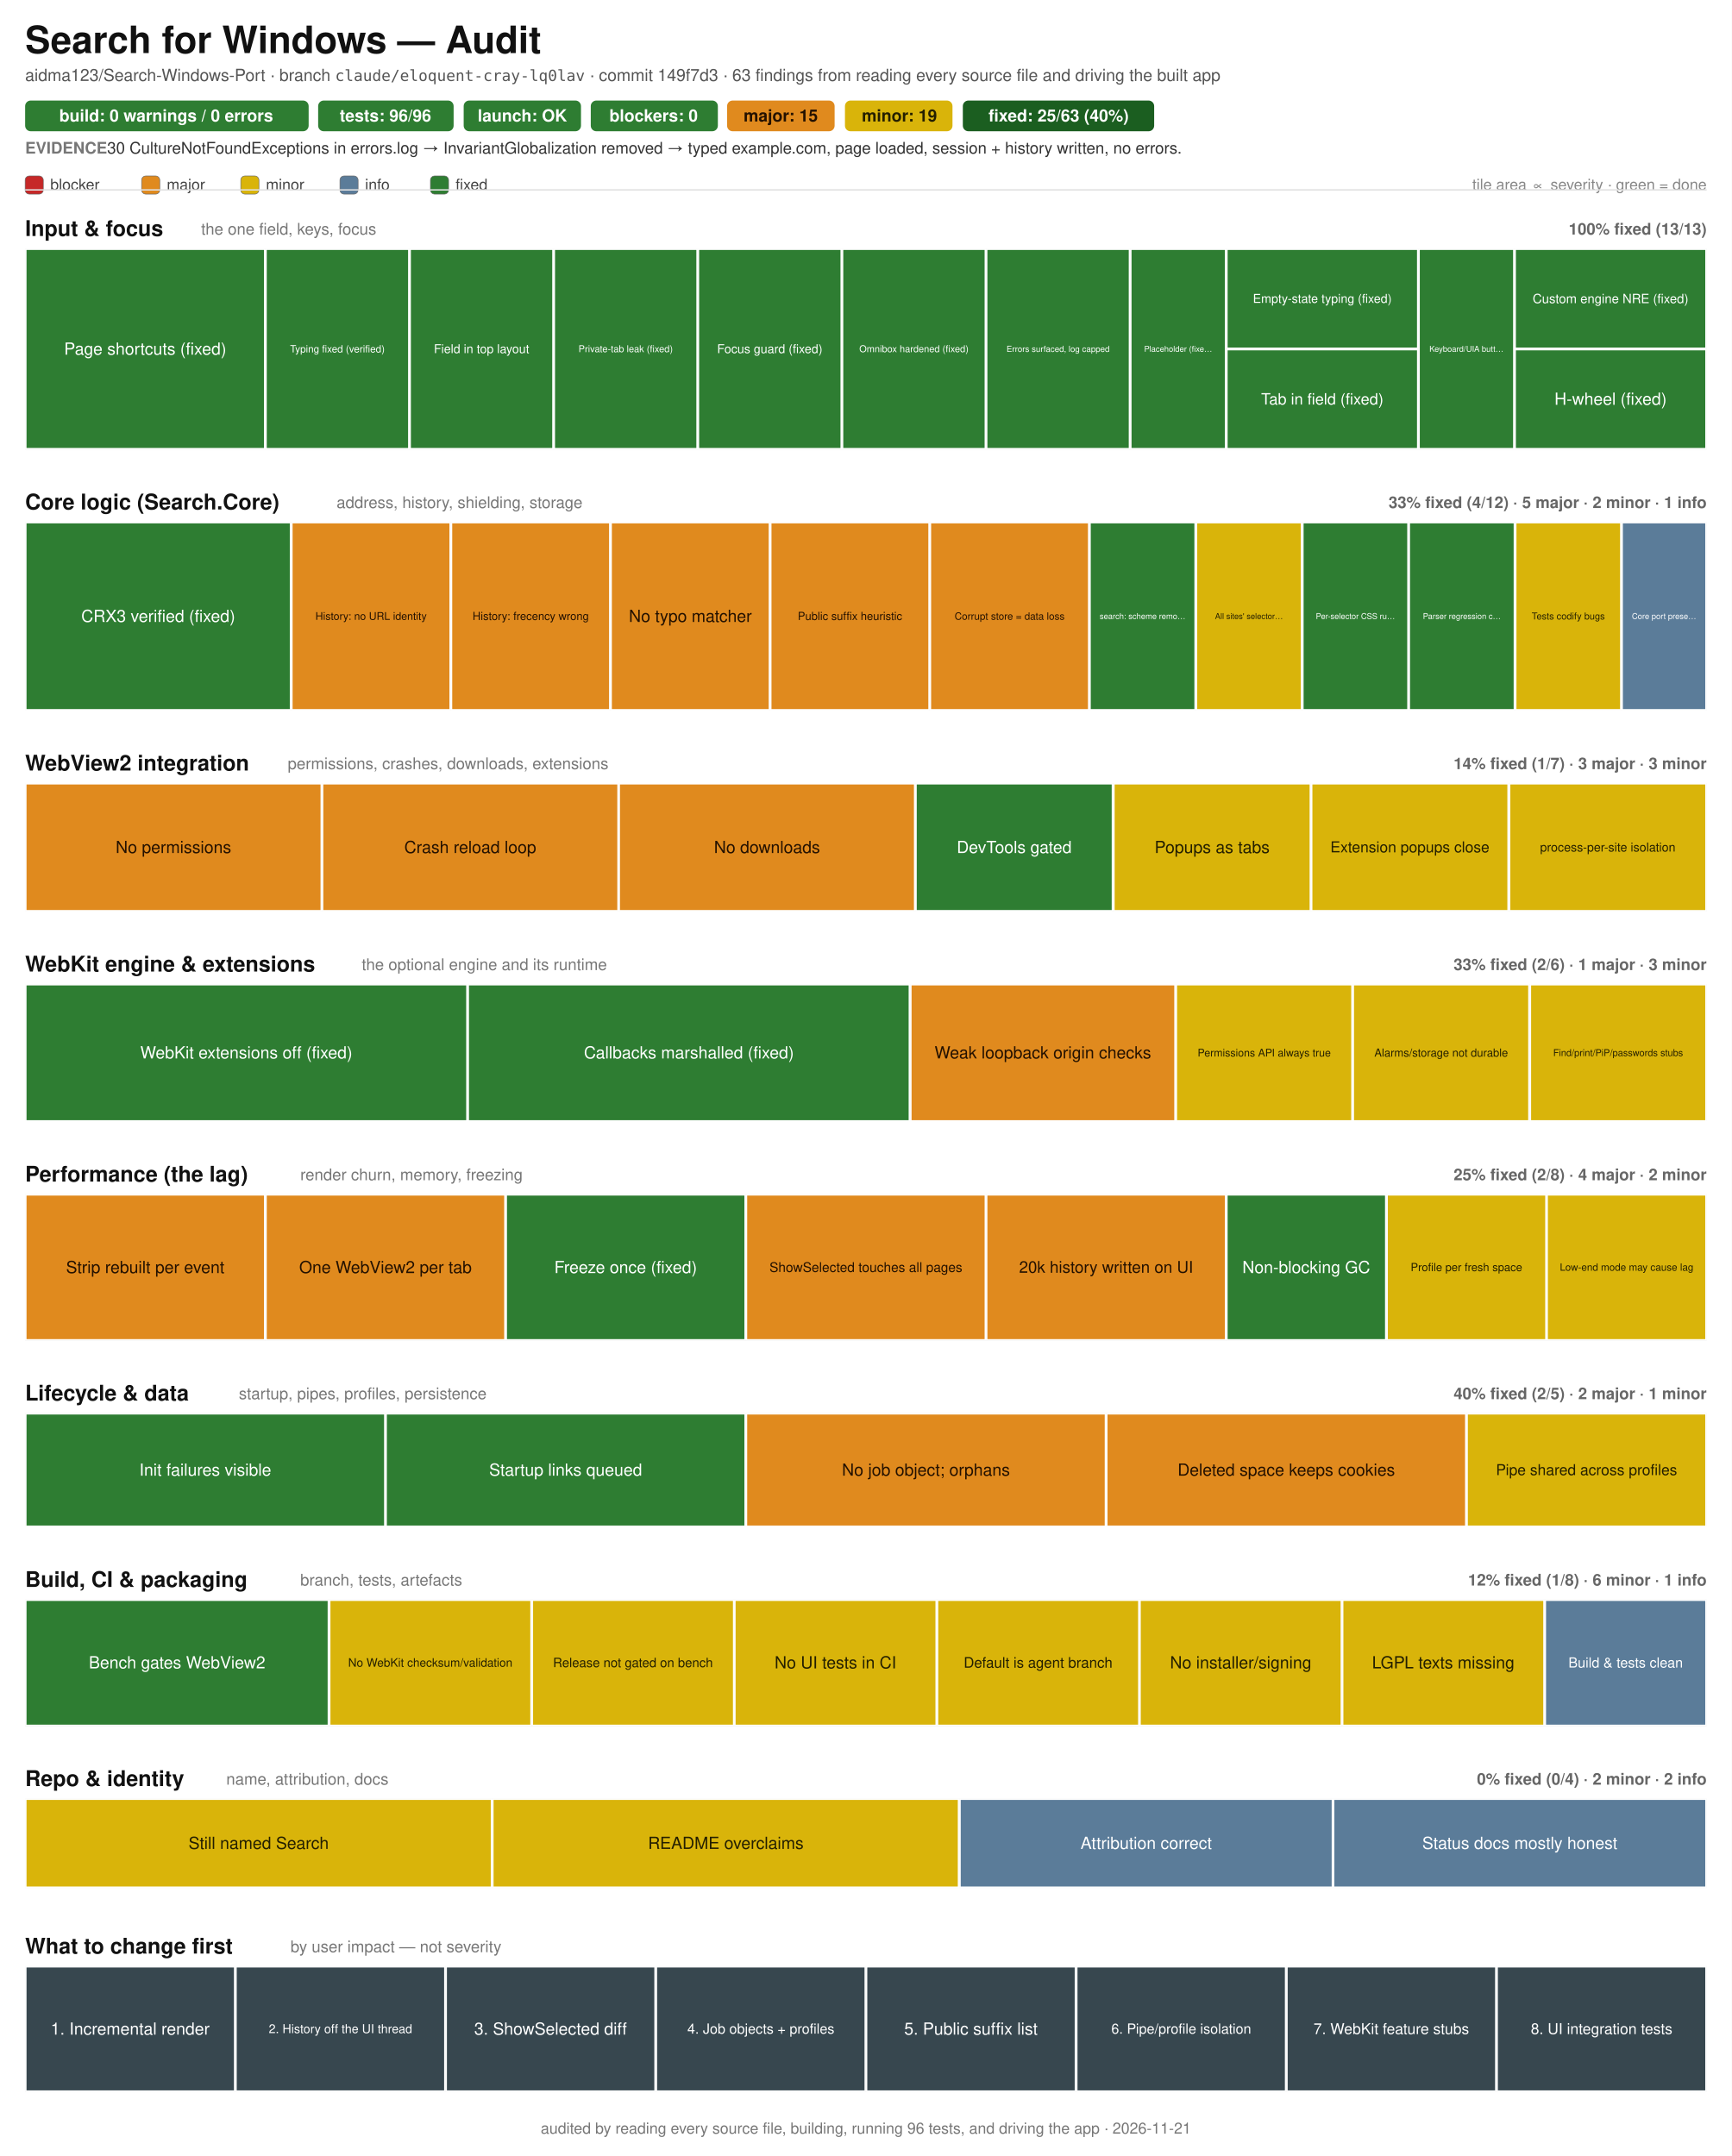
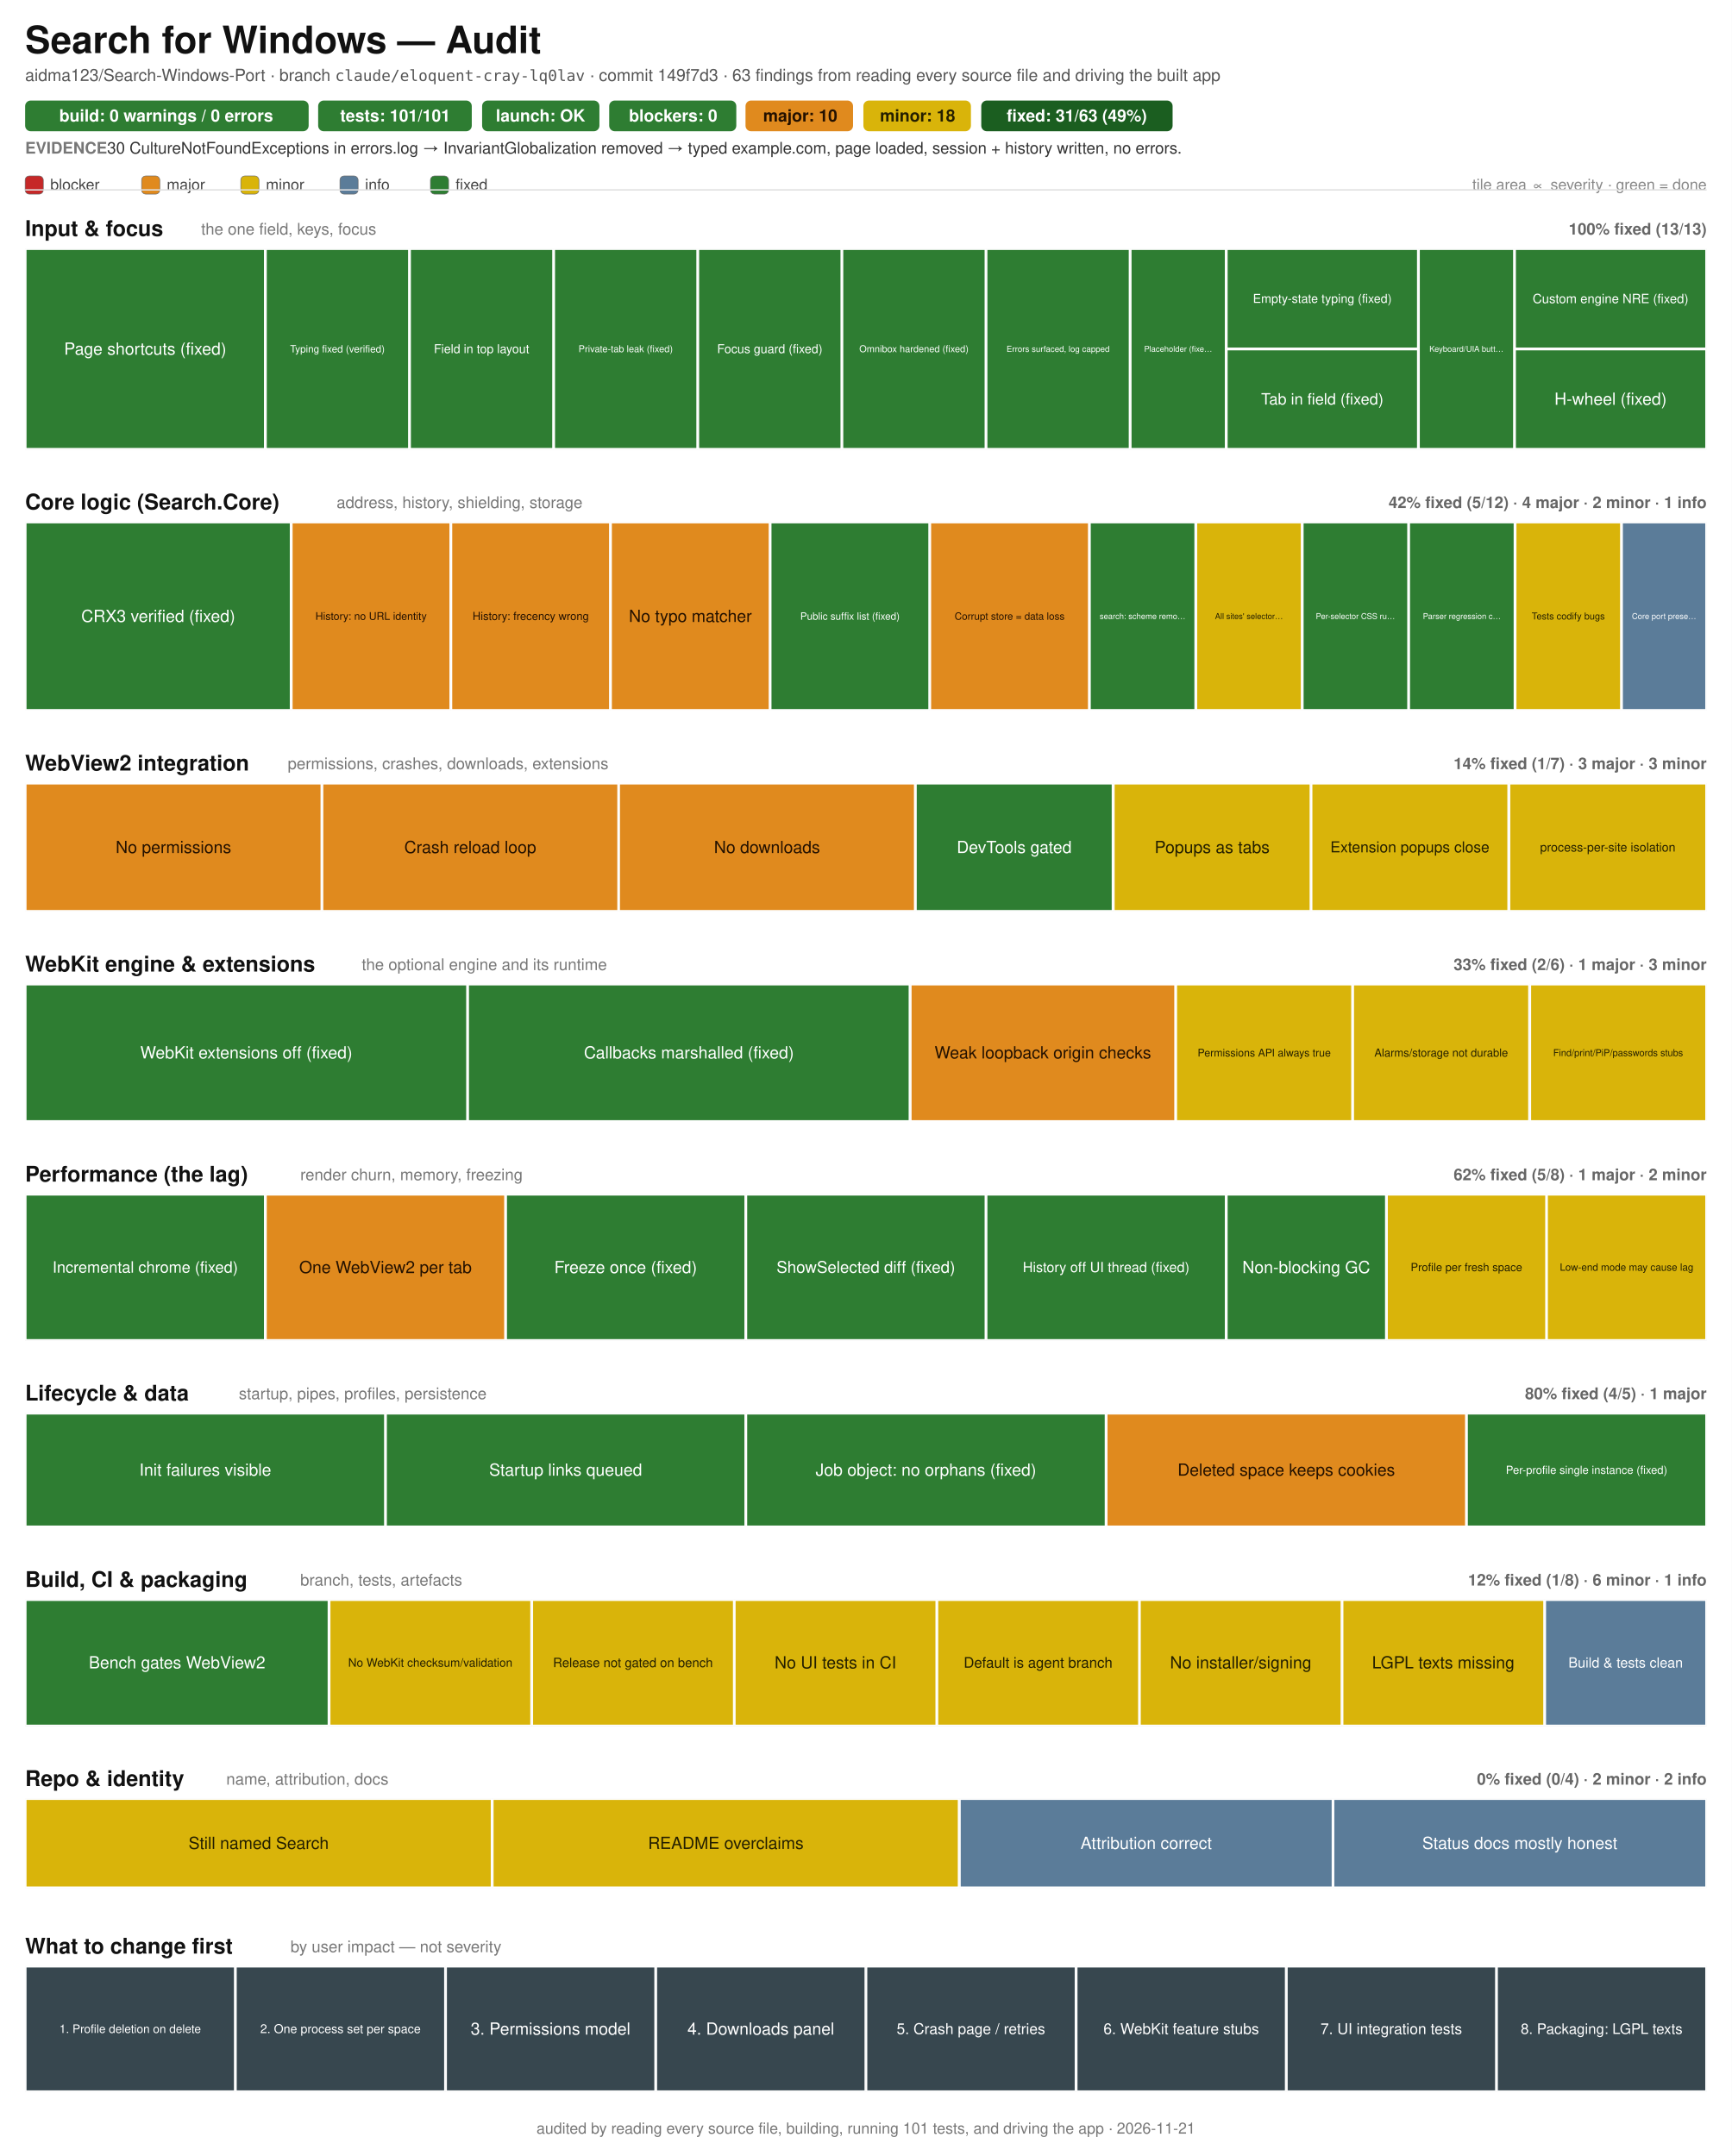
<svg xmlns="http://www.w3.org/2000/svg" width="1240" height="1544" viewBox="0 0 1240 1544" font-family="Segoe UI, Helvetica, Arial, sans-serif">
  <rect width="1240" height="1544" fill="#ffffff" />
  <text x="18" y="38" font-size="27" font-weight="bold" fill="#111">Search for Windows — Audit</text>
  <text x="18" y="58" font-size="12" fill="#555">aidma123/Search-Windows-Port · branch <tspan font-family="Consolas, 'Cascadia Mono', monospace" font-size="11">claude/eloquent-cray-lq0lav</tspan> · commit 149f7d3 · 63 findings from reading every source file and driving the built app</text>
  <rect x="18" y="72" width="203" height="22" rx="4" fill="#2e7d32" />
  <text x="119" y="87" font-size="12" font-weight="bold" fill="#fff" text-anchor="middle">build: 0 warnings / 0 errors</text>
-   <rect x="227.8" y="72" width="97" height="22" rx="4" fill="#2e7d32" />
-   <text x="276" y="87" font-size="12" font-weight="bold" fill="#fff" text-anchor="middle">tests: 96/96</text>
-   <rect x="332.0" y="72" width="84" height="22" rx="4" fill="#2e7d32" />
-   <text x="374" y="87" font-size="12" font-weight="bold" fill="#fff" text-anchor="middle">launch: OK</text>
-   <rect x="423.0" y="72" width="91" height="22" rx="4" fill="#2e7d32" />
-   <text x="468" y="87" font-size="12" font-weight="bold" fill="#fff" text-anchor="middle">blockers: 0</text>
-   <rect x="520.6" y="72" width="77" height="22" rx="4" fill="#e08a1e" />
-   <text x="559" y="87" font-size="12" font-weight="bold" fill="#241100" text-anchor="middle">major: 15</text>
-   <rect x="605.0" y="72" width="77" height="22" rx="4" fill="#d9b40a" />
-   <text x="644" y="87" font-size="12" font-weight="bold" fill="#241f00" text-anchor="middle">minor: 19</text>
-   <rect x="689.4" y="72" width="137" height="22" rx="4" fill="#1b5e20" />
-   <text x="758" y="87" font-size="12" font-weight="bold" fill="#fff" text-anchor="middle">fixed: 25/63 (40%)</text>
+   <rect x="227.8" y="72" width="110" height="22" rx="4" fill="#2e7d32" />
+   <text x="283" y="87" font-size="12" font-weight="bold" fill="#fff" text-anchor="middle">tests: 101/101</text>
+   <rect x="345.2" y="72" width="84" height="22" rx="4" fill="#2e7d32" />
+   <text x="387" y="87" font-size="12" font-weight="bold" fill="#fff" text-anchor="middle">launch: OK</text>
+   <rect x="436.2" y="72" width="91" height="22" rx="4" fill="#2e7d32" />
+   <text x="482" y="87" font-size="12" font-weight="bold" fill="#fff" text-anchor="middle">blockers: 0</text>
+   <rect x="533.8" y="72" width="77" height="22" rx="4" fill="#e08a1e" />
+   <text x="573" y="87" font-size="12" font-weight="bold" fill="#241100" text-anchor="middle">major: 10</text>
+   <rect x="618.2" y="72" width="77" height="22" rx="4" fill="#d9b40a" />
+   <text x="657" y="87" font-size="12" font-weight="bold" fill="#241f00" text-anchor="middle">minor: 18</text>
+   <rect x="702.6" y="72" width="137" height="22" rx="4" fill="#1b5e20" />
+   <text x="771" y="87" font-size="12" font-weight="bold" fill="#fff" text-anchor="middle">fixed: 31/63 (49%)</text>
  <text x="18" y="110" font-size="11.5" fill="#333">
    <tspan font-weight="bold" fill="#777">EVIDENCE  </tspan>30 CultureNotFoundExceptions in errors.log → InvariantGlobalization removed → typed example.com, page loaded, session + history written, no errors.</text>
  <rect x="18" y="126" width="13" height="13" rx="3" fill="#c62828" stroke="#666" stroke-width="0.4" />
  <text x="36" y="136" font-size="11" fill="#444">blocker</text>
  <rect x="101.4" y="126" width="13" height="13" rx="3" fill="#e08a1e" stroke="#666" stroke-width="0.4" />
  <text x="119.4" y="136" font-size="11" fill="#444">major</text>
  <rect x="172.4" y="126" width="13" height="13" rx="3" fill="#d9b40a" stroke="#666" stroke-width="0.4" />
  <text x="190.4" y="136" font-size="11" fill="#444">minor</text>
  <rect x="243.4" y="126" width="13" height="13" rx="3" fill="#5b7c99" stroke="#666" stroke-width="0.4" />
  <text x="261.4" y="136" font-size="11" fill="#444">info</text>
  <rect x="308.2" y="126" width="13" height="13" rx="3" fill="#2e7d32" stroke="#666" stroke-width="0.4" />
  <text x="326.2" y="136" font-size="11" fill="#444">fixed</text>
  <text x="1222" y="136" font-size="11" fill="#888" text-anchor="end">tile area ∝ severity · green = done</text>
  <line x1="18" y1="136" x2="1222" y2="136" stroke="#e0e0e0" />
  <text x="18" y="169" font-size="15.5" font-weight="bold" fill="#111">Input &amp; focus</text>
  <text x="144" y="168" font-size="11.5" fill="#777">the one field, keys, focus</text>
  <text x="1222" y="168" font-size="11.5" font-weight="bold" fill="#666" text-anchor="end">100% fixed (13/13)</text>
  <rect x="18" y="178" width="1204" height="144" fill="#efefef" />
  <rect x="18.5" y="178.5" width="171.0" height="142.8" fill="#2e7d32" stroke="#ffffff" stroke-width="1" />
  <text x="104.0" y="254.0" font-size="12.0" fill="#ffffff" text-anchor="middle">Page shortcuts (fixed)</text>
  <rect x="190.5" y="178.5" width="102.2" height="142.8" fill="#2e7d32" stroke="#ffffff" stroke-width="1" />
  <text x="241.6" y="252.4" font-size="7.2" fill="#ffffff" text-anchor="middle">Typing fixed (verified)</text>
  <rect x="293.7" y="178.5" width="102.2" height="142.8" fill="#2e7d32" stroke="#ffffff" stroke-width="1" />
  <text x="344.8" y="252.9" font-size="8.8" fill="#ffffff" text-anchor="middle">Field in top layout</text>
  <rect x="396.9" y="178.5" width="102.2" height="142.8" fill="#2e7d32" stroke="#ffffff" stroke-width="1" />
  <text x="448.0" y="252.2" font-size="6.8" fill="#ffffff" text-anchor="middle">Private-tab leak (fixed)</text>
  <rect x="500.1" y="178.5" width="102.2" height="142.8" fill="#2e7d32" stroke="#ffffff" stroke-width="1" />
  <text x="551.2" y="252.9" font-size="8.8" fill="#ffffff" text-anchor="middle">Focus guard (fixed)</text>
  <rect x="603.3" y="178.5" width="102.2" height="142.8" fill="#2e7d32" stroke="#ffffff" stroke-width="1" />
  <text x="654.4" y="252.2" font-size="6.8" fill="#ffffff" text-anchor="middle">Omnibox hardened (fixed)</text>
  <rect x="706.5" y="178.5" width="102.2" height="142.8" fill="#2e7d32" stroke="#ffffff" stroke-width="1" />
  <text x="757.6" y="252.0" font-size="6.0" fill="#ffffff" text-anchor="middle">Errors surfaced, log capped</text>
  <rect x="809.7" y="178.5" width="67.8" height="142.8" fill="#2e7d32" stroke="#ffffff" stroke-width="1" />
  <text x="843.6" y="251.9" font-size="5.8" fill="#ffffff" text-anchor="middle">Placeholder (fixe…</text>
  <rect x="878.5" y="178.5" width="136.6" height="70.9" fill="#2e7d32" stroke="#ffffff" stroke-width="1" />
  <text x="946.8" y="216.9" font-size="8.8" fill="#ffffff" text-anchor="middle">Empty-state typing (fixed)</text>
  <rect x="878.5" y="250.4" width="136.6" height="70.9" fill="#2e7d32" stroke="#ffffff" stroke-width="1" />
  <text x="946.8" y="289.7" font-size="11.2" fill="#ffffff" text-anchor="middle">Tab in field (fixed)</text>
  <rect x="1016.1" y="178.5" width="67.8" height="142.8" fill="#2e7d32" stroke="#ffffff" stroke-width="1" />
  <text x="1050.0" y="251.9" font-size="5.8" fill="#ffffff" text-anchor="middle">Keyboard/UIA butt…</text>
  <rect x="1084.9" y="178.5" width="136.6" height="70.9" fill="#2e7d32" stroke="#ffffff" stroke-width="1" />
  <text x="1153.2" y="217.1" font-size="9.2" fill="#ffffff" text-anchor="middle">Custom engine NRE (fixed)</text>
  <rect x="1084.9" y="250.4" width="136.6" height="70.9" fill="#2e7d32" stroke="#ffffff" stroke-width="1" />
  <text x="1153.2" y="289.9" font-size="12.0" fill="#ffffff" text-anchor="middle">H-wheel (fixed)</text>
  <text x="18" y="364.822" font-size="15.5" font-weight="bold" fill="#111">Core logic (Search.Core)</text>
  <text x="241" y="363.822" font-size="11.5" fill="#777">address, history, shielding, storage</text>
-   <text x="1222" y="363.822" font-size="11.5" font-weight="bold" fill="#666" text-anchor="end">33% fixed (4/12) · 5 major · 2 minor · 1 info</text>
+   <text x="1222" y="363.822" font-size="11.5" font-weight="bold" fill="#666" text-anchor="end">42% fixed (5/12) · 4 major · 2 minor · 1 info</text>
  <rect x="18" y="373.822" width="1204" height="135" fill="#efefef" />
  <rect x="18.5" y="374.3" width="189.5" height="134.0" fill="#2e7d32" stroke="#ffffff" stroke-width="1" />
  <text x="113.3" y="445.4" font-size="12.0" fill="#ffffff" text-anchor="middle">CRX3 verified (fixed)</text>
  <rect x="209.0" y="374.3" width="113.3" height="134.0" fill="#e08a1e" stroke="#ffffff" stroke-width="1" />
  <text x="265.7" y="443.9" font-size="7.6" fill="#241100" text-anchor="middle">History: no URL identity</text>
  <rect x="323.3" y="374.3" width="113.3" height="134.0" fill="#e08a1e" stroke="#ffffff" stroke-width="1" />
  <text x="380.0" y="444.0" font-size="8.0" fill="#241100" text-anchor="middle">History: frecency wrong</text>
  <rect x="437.6" y="374.3" width="113.3" height="134.0" fill="#e08a1e" stroke="#ffffff" stroke-width="1" />
  <text x="494.3" y="445.4" font-size="12.0" fill="#241100" text-anchor="middle">No typo matcher</text>
-   <rect x="551.9" y="374.3" width="113.3" height="134.0" fill="#e08a1e" stroke="#ffffff" stroke-width="1" />
-   <text x="608.6" y="444.0" font-size="8.0" fill="#241100" text-anchor="middle">Public suffix heuristic</text>
+   <rect x="551.9" y="374.3" width="113.3" height="134.0" fill="#2e7d32" stroke="#ffffff" stroke-width="1" />
+   <text x="608.6" y="443.8" font-size="7.2" fill="#ffffff" text-anchor="middle">Public suffix list (fixed)</text>
  <rect x="666.2" y="374.3" width="113.3" height="134.0" fill="#e08a1e" stroke="#ffffff" stroke-width="1" />
  <text x="722.9" y="443.8" font-size="7.2" fill="#241100" text-anchor="middle">Corrupt store = data loss</text>
  <rect x="780.5" y="374.3" width="75.2" height="134.0" fill="#2e7d32" stroke="#ffffff" stroke-width="1" />
  <text x="818.1" y="443.3" font-size="5.8" fill="#ffffff" text-anchor="middle">search: scheme remo…</text>
  <rect x="856.7" y="374.3" width="75.2" height="134.0" fill="#d9b40a" stroke="#ffffff" stroke-width="1" />
  <text x="894.3" y="443.3" font-size="5.8" fill="#241f00" text-anchor="middle">All sites' selector…</text>
  <rect x="932.9" y="374.3" width="75.2" height="134.0" fill="#2e7d32" stroke="#ffffff" stroke-width="1" />
  <text x="970.5" y="443.3" font-size="5.8" fill="#ffffff" text-anchor="middle">Per-selector CSS ru…</text>
  <rect x="1009.1" y="374.3" width="75.2" height="134.0" fill="#2e7d32" stroke="#ffffff" stroke-width="1" />
  <text x="1046.7" y="443.3" font-size="5.8" fill="#ffffff" text-anchor="middle">Parser regression c…</text>
  <rect x="1085.3" y="374.3" width="75.2" height="134.0" fill="#d9b40a" stroke="#ffffff" stroke-width="1" />
  <text x="1122.9" y="443.6" font-size="6.8" fill="#241f00" text-anchor="middle">Tests codify bugs</text>
  <rect x="1161.5" y="374.3" width="60.0" height="134.0" fill="#5b7c99" stroke="#ffffff" stroke-width="1" />
  <text x="1191.5" y="443.3" font-size="5.8" fill="#ffffff" text-anchor="middle">Core port prese…</text>
  <text x="18" y="551.815" font-size="15.5" font-weight="bold" fill="#111">WebView2 integration</text>
  <text x="206" y="550.815" font-size="11.5" fill="#777">permissions, crashes, downloads, extensions</text>
  <text x="1222" y="550.815" font-size="11.5" font-weight="bold" fill="#666" text-anchor="end">14% fixed (1/7) · 3 major · 3 minor</text>
  <rect x="18" y="560.815" width="1204" height="92" fill="#efefef" />
  <rect x="18.5" y="561.3" width="211.5" height="90.9" fill="#e08a1e" stroke="#ffffff" stroke-width="1" />
  <text x="124.2" y="610.9" font-size="12.0" fill="#241100" text-anchor="middle">No permissions</text>
  <rect x="231.0" y="561.3" width="211.5" height="90.9" fill="#e08a1e" stroke="#ffffff" stroke-width="1" />
  <text x="336.7" y="610.9" font-size="12.0" fill="#241100" text-anchor="middle">Crash reload loop</text>
  <rect x="443.4" y="561.3" width="211.5" height="90.9" fill="#e08a1e" stroke="#ffffff" stroke-width="1" />
  <text x="549.2" y="610.9" font-size="12.0" fill="#241100" text-anchor="middle">No downloads</text>
  <rect x="655.9" y="561.3" width="140.6" height="90.9" fill="#2e7d32" stroke="#ffffff" stroke-width="1" />
  <text x="726.2" y="610.9" font-size="12.0" fill="#ffffff" text-anchor="middle">DevTools gated</text>
  <rect x="797.6" y="561.3" width="140.6" height="90.9" fill="#d9b40a" stroke="#ffffff" stroke-width="1" />
  <text x="867.9" y="610.9" font-size="12.0" fill="#241f00" text-anchor="middle">Popups as tabs</text>
  <rect x="939.2" y="561.3" width="140.6" height="90.9" fill="#d9b40a" stroke="#ffffff" stroke-width="1" />
  <text x="1009.5" y="610.4" font-size="10.8" fill="#241f00" text-anchor="middle">Extension popups close</text>
  <rect x="1080.9" y="561.3" width="140.6" height="90.9" fill="#d9b40a" stroke="#ffffff" stroke-width="1" />
  <text x="1151.2" y="609.8" font-size="8.8" fill="#241f00" text-anchor="middle">process-per-site isolation</text>
  <text x="18" y="695.729" font-size="15.5" font-weight="bold" fill="#111">WebKit engine &amp; extensions</text>
  <text x="259" y="694.729" font-size="11.5" fill="#777">the optional engine and its runtime</text>
  <text x="1222" y="694.729" font-size="11.5" font-weight="bold" fill="#666" text-anchor="end">33% fixed (2/6) · 1 major · 3 minor</text>
  <rect x="18" y="704.729" width="1204" height="98" fill="#efefef" />
  <rect x="18.5" y="705.2" width="315.8" height="97.5" fill="#2e7d32" stroke="#ffffff" stroke-width="1" />
  <text x="176.4" y="758.0" font-size="12.0" fill="#ffffff" text-anchor="middle">WebKit extensions off (fixed)</text>
  <rect x="335.3" y="705.2" width="315.8" height="97.5" fill="#2e7d32" stroke="#ffffff" stroke-width="1" />
  <text x="493.3" y="758.0" font-size="12.0" fill="#ffffff" text-anchor="middle">Callbacks marshalled (fixed)</text>
  <rect x="652.2" y="705.2" width="189.1" height="97.5" fill="#e08a1e" stroke="#ffffff" stroke-width="1" />
  <text x="746.7" y="758.0" font-size="12.0" fill="#241100" text-anchor="middle">Weak loopback origin checks</text>
  <rect x="842.3" y="705.2" width="125.7" height="97.5" fill="#d9b40a" stroke="#ffffff" stroke-width="1" />
  <text x="905.2" y="756.6" font-size="7.6" fill="#241f00" text-anchor="middle">Permissions API always true</text>
  <rect x="969.0" y="705.2" width="125.7" height="97.5" fill="#d9b40a" stroke="#ffffff" stroke-width="1" />
  <text x="1031.9" y="756.7" font-size="8.0" fill="#241f00" text-anchor="middle">Alarms/storage not durable</text>
  <rect x="1095.8" y="705.2" width="125.7" height="97.5" fill="#d9b40a" stroke="#ffffff" stroke-width="1" />
  <text x="1158.6" y="756.3" font-size="6.8" fill="#241f00" text-anchor="middle">Find/print/PiP/passwords stubs</text>
  <text x="18" y="846.205" font-size="15.5" font-weight="bold" fill="#111">Performance (the lag)</text>
  <text x="215" y="845.205" font-size="11.5" fill="#777">render churn, memory, freezing</text>
-   <text x="1222" y="845.205" font-size="11.5" font-weight="bold" fill="#666" text-anchor="end">25% fixed (2/8) · 4 major · 2 minor</text>
+   <text x="1222" y="845.205" font-size="11.5" font-weight="bold" fill="#666" text-anchor="end">62% fixed (5/8) · 1 major · 2 minor</text>
  <rect x="18" y="855.205" width="1204" height="105" fill="#efefef" />
-   <rect x="18.5" y="855.7" width="171.0" height="103.8" fill="#e08a1e" stroke="#ffffff" stroke-width="1" />
-   <text x="104.0" y="911.7" font-size="12.0" fill="#241100" text-anchor="middle">Strip rebuilt per event</text>
+   <rect x="18.5" y="855.7" width="171.0" height="103.8" fill="#2e7d32" stroke="#ffffff" stroke-width="1" />
+   <text x="104.0" y="911.4" font-size="11.2" fill="#ffffff" text-anchor="middle">Incremental chrome (fixed)</text>
  <rect x="190.5" y="855.7" width="171.0" height="103.8" fill="#e08a1e" stroke="#ffffff" stroke-width="1" />
  <text x="276.0" y="911.7" font-size="12.0" fill="#241100" text-anchor="middle">One WebView2 per tab</text>
  <rect x="362.5" y="855.7" width="171.0" height="103.8" fill="#2e7d32" stroke="#ffffff" stroke-width="1" />
  <text x="448.0" y="911.7" font-size="12.0" fill="#ffffff" text-anchor="middle">Freeze once (fixed)</text>
-   <rect x="534.5" y="855.7" width="171.0" height="103.8" fill="#e08a1e" stroke="#ffffff" stroke-width="1" />
-   <text x="620.0" y="910.9" font-size="9.6" fill="#241100" text-anchor="middle">ShowSelected touches all pages</text>
-   <rect x="706.5" y="855.7" width="171.0" height="103.8" fill="#e08a1e" stroke="#ffffff" stroke-width="1" />
-   <text x="792.0" y="911.5" font-size="11.6" fill="#241100" text-anchor="middle">20k history written on UI</text>
+   <rect x="534.5" y="855.7" width="171.0" height="103.8" fill="#2e7d32" stroke="#ffffff" stroke-width="1" />
+   <text x="620.0" y="911.5" font-size="11.6" fill="#ffffff" text-anchor="middle">ShowSelected diff (fixed)</text>
+   <rect x="706.5" y="855.7" width="171.0" height="103.8" fill="#2e7d32" stroke="#ffffff" stroke-width="1" />
+   <text x="792.0" y="911.0" font-size="10.0" fill="#ffffff" text-anchor="middle">History off UI thread (fixed)</text>
  <rect x="878.5" y="855.7" width="113.7" height="103.8" fill="#2e7d32" stroke="#ffffff" stroke-width="1" />
  <text x="935.3" y="911.7" font-size="12.0" fill="#ffffff" text-anchor="middle">Non-blocking GC</text>
  <rect x="993.2" y="855.7" width="113.7" height="103.8" fill="#d9b40a" stroke="#ffffff" stroke-width="1" />
  <text x="1050.0" y="910.3" font-size="8.0" fill="#241f00" text-anchor="middle">Profile per fresh space</text>
  <rect x="1107.8" y="855.7" width="113.7" height="103.8" fill="#d9b40a" stroke="#ffffff" stroke-width="1" />
  <text x="1164.7" y="910.0" font-size="7.2" fill="#241f00" text-anchor="middle">Low-end mode may cause lag</text>
  <text x="18" y="1002.986" font-size="15.5" font-weight="bold" fill="#111">Lifecycle &amp; data</text>
  <text x="171" y="1001.986" font-size="11.5" fill="#777">startup, pipes, profiles, persistence</text>
-   <text x="1222" y="1001.986" font-size="11.5" font-weight="bold" fill="#666" text-anchor="end">40% fixed (2/5) · 2 major · 1 minor</text>
+   <text x="1222" y="1001.986" font-size="11.5" font-weight="bold" fill="#666" text-anchor="end">80% fixed (4/5) · 1 major</text>
  <rect x="18" y="1011.986" width="1204" height="81" fill="#efefef" />
  <rect x="18.5" y="1012.5" width="257.0" height="80.5" fill="#2e7d32" stroke="#ffffff" stroke-width="1" />
  <text x="147.0" y="1056.8" font-size="12.0" fill="#ffffff" text-anchor="middle">Init failures visible</text>
  <rect x="276.5" y="1012.5" width="257.0" height="80.5" fill="#2e7d32" stroke="#ffffff" stroke-width="1" />
  <text x="405.0" y="1056.8" font-size="12.0" fill="#ffffff" text-anchor="middle">Startup links queued</text>
-   <rect x="534.5" y="1012.5" width="257.0" height="80.5" fill="#e08a1e" stroke="#ffffff" stroke-width="1" />
-   <text x="663.0" y="1056.8" font-size="12.0" fill="#241100" text-anchor="middle">No job object; orphans</text>
+   <rect x="534.5" y="1012.5" width="257.0" height="80.5" fill="#2e7d32" stroke="#ffffff" stroke-width="1" />
+   <text x="663.0" y="1056.8" font-size="12.0" fill="#ffffff" text-anchor="middle">Job object: no orphans (fixed)</text>
  <rect x="792.5" y="1012.5" width="257.0" height="80.5" fill="#e08a1e" stroke="#ffffff" stroke-width="1" />
  <text x="921.0" y="1056.8" font-size="12.0" fill="#241100" text-anchor="middle">Deleted space keeps cookies</text>
-   <rect x="1050.5" y="1012.5" width="171.0" height="80.5" fill="#d9b40a" stroke="#ffffff" stroke-width="1" />
-   <text x="1136.0" y="1056.4" font-size="10.8" fill="#241f00" text-anchor="middle">Pipe shared across profiles</text>
+   <rect x="1050.5" y="1012.5" width="171.0" height="80.5" fill="#2e7d32" stroke="#ffffff" stroke-width="1" />
+   <text x="1136.0" y="1055.5" font-size="8.0" fill="#ffffff" text-anchor="middle">Per-profile single instance (fixed)</text>
  <text x="18" y="1136.475" font-size="15.5" font-weight="bold" fill="#111">Build, CI &amp; packaging</text>
  <text x="215" y="1135.475" font-size="11.5" fill="#777">branch, tests, artefacts</text>
  <text x="1222" y="1135.475" font-size="11.5" font-weight="bold" fill="#666" text-anchor="end">12% fixed (1/8) · 6 minor · 1 info</text>
  <rect x="18" y="1145.475" width="1204" height="91" fill="#efefef" />
  <rect x="18.5" y="1146.0" width="216.6" height="89.6" fill="#2e7d32" stroke="#ffffff" stroke-width="1" />
  <text x="126.8" y="1194.8" font-size="12.0" fill="#ffffff" text-anchor="middle">Bench gates WebView2</text>
  <rect x="236.1" y="1146.0" width="144.1" height="89.6" fill="#d9b40a" stroke="#ffffff" stroke-width="1" />
  <text x="308.1" y="1193.6" font-size="8.4" fill="#241f00" text-anchor="middle">No WebKit checksum/validation</text>
  <rect x="381.2" y="1146.0" width="144.1" height="89.6" fill="#d9b40a" stroke="#ffffff" stroke-width="1" />
  <text x="453.2" y="1193.9" font-size="9.2" fill="#241f00" text-anchor="middle">Release not gated on bench</text>
  <rect x="526.2" y="1146.0" width="144.1" height="89.6" fill="#d9b40a" stroke="#ffffff" stroke-width="1" />
  <text x="598.2" y="1194.8" font-size="12.0" fill="#241f00" text-anchor="middle">No UI tests in CI</text>
  <rect x="671.3" y="1146.0" width="144.1" height="89.6" fill="#d9b40a" stroke="#ffffff" stroke-width="1" />
  <text x="743.3" y="1194.3" font-size="10.4" fill="#241f00" text-anchor="middle">Default is agent branch</text>
  <rect x="816.3" y="1146.0" width="144.1" height="89.6" fill="#d9b40a" stroke="#ffffff" stroke-width="1" />
  <text x="888.4" y="1194.8" font-size="12.0" fill="#241f00" text-anchor="middle">No installer/signing</text>
  <rect x="961.4" y="1146.0" width="144.1" height="89.6" fill="#d9b40a" stroke="#ffffff" stroke-width="1" />
  <text x="1033.4" y="1194.8" font-size="12.0" fill="#241f00" text-anchor="middle">LGPL texts missing</text>
  <rect x="1106.5" y="1146.0" width="115.0" height="89.6" fill="#5b7c99" stroke="#ffffff" stroke-width="1" />
  <text x="1164.0" y="1194.2" font-size="10.0" fill="#ffffff" text-anchor="middle">Build &amp; tests clean</text>
  <text x="18" y="1279.043" font-size="15.5" font-weight="bold" fill="#111">Repo &amp; identity</text>
  <text x="162" y="1278.043" font-size="11.5" fill="#777">name, attribution, docs</text>
  <text x="1222" y="1278.043" font-size="11.5" font-weight="bold" fill="#666" text-anchor="end">0% fixed (0/4) · 2 minor · 2 info</text>
  <rect x="18" y="1288.043" width="1204" height="64" fill="#efefef" />
  <rect x="18.5" y="1288.5" width="333.4" height="63.0" fill="#d9b40a" stroke="#ffffff" stroke-width="1" />
  <text x="185.2" y="1324.1" font-size="12.0" fill="#241f00" text-anchor="middle">Still named Search</text>
  <rect x="352.9" y="1288.5" width="333.4" height="63.0" fill="#d9b40a" stroke="#ffffff" stroke-width="1" />
  <text x="519.7" y="1324.1" font-size="12.0" fill="#241f00" text-anchor="middle">README overclaims</text>
  <rect x="687.4" y="1288.5" width="266.6" height="63.0" fill="#5b7c99" stroke="#ffffff" stroke-width="1" />
  <text x="820.7" y="1324.1" font-size="12.0" fill="#ffffff" text-anchor="middle">Attribution correct</text>
  <rect x="954.9" y="1288.5" width="266.6" height="63.0" fill="#5b7c99" stroke="#ffffff" stroke-width="1" />
  <text x="1088.2" y="1324.1" font-size="12.0" fill="#ffffff" text-anchor="middle">Status docs mostly honest</text>
  <text x="18" y="1399.043" font-size="15.5" font-weight="bold" fill="#111">What to change first</text>
  <text x="208" y="1398.043" font-size="11.5" fill="#777">by user impact — not severity</text>
  <rect x="18" y="1408.043" width="1204" height="90" fill="#ececec" />
  <rect x="18.5" y="1408.5" width="149.5" height="89.0" fill="#37474f" stroke="#ffffff" stroke-width="1" />
-   <text x="93.2" y="1457.1" font-size="12.0" fill="#ffffff" text-anchor="middle">1. Incremental render</text>
+   <text x="93.2" y="1455.9" font-size="8.4" fill="#ffffff" text-anchor="middle">1. Profile deletion on delete</text>
  <rect x="169.0" y="1408.5" width="149.5" height="89.0" fill="#37474f" stroke="#ffffff" stroke-width="1" />
-   <text x="243.8" y="1456.0" font-size="8.8" fill="#ffffff" text-anchor="middle">2. History off the UI thread</text>
+   <text x="243.8" y="1456.0" font-size="8.8" fill="#ffffff" text-anchor="middle">2. One process set per space</text>
  <rect x="319.5" y="1408.5" width="149.5" height="89.0" fill="#37474f" stroke="#ffffff" stroke-width="1" />
-   <text x="394.2" y="1457.1" font-size="12.0" fill="#ffffff" text-anchor="middle">3. ShowSelected diff</text>
+   <text x="394.2" y="1457.1" font-size="12.0" fill="#ffffff" text-anchor="middle">3. Permissions model</text>
  <rect x="470.0" y="1408.5" width="149.5" height="89.0" fill="#37474f" stroke="#ffffff" stroke-width="1" />
-   <text x="544.8" y="1456.4" font-size="10.0" fill="#ffffff" text-anchor="middle">4. Job objects + profiles</text>
+   <text x="544.8" y="1457.1" font-size="12.0" fill="#ffffff" text-anchor="middle">4. Downloads panel</text>
  <rect x="620.5" y="1408.5" width="149.5" height="89.0" fill="#37474f" stroke="#ffffff" stroke-width="1" />
-   <text x="695.2" y="1457.1" font-size="12.0" fill="#ffffff" text-anchor="middle">5. Public suffix list</text>
+   <text x="695.2" y="1456.7" font-size="10.8" fill="#ffffff" text-anchor="middle">5. Crash page / retries</text>
  <rect x="771.0" y="1408.5" width="149.5" height="89.0" fill="#37474f" stroke="#ffffff" stroke-width="1" />
-   <text x="845.8" y="1456.4" font-size="10.0" fill="#ffffff" text-anchor="middle">6. Pipe/profile isolation</text>
+   <text x="845.8" y="1456.7" font-size="10.8" fill="#ffffff" text-anchor="middle">6. WebKit feature stubs</text>
  <rect x="921.5" y="1408.5" width="149.5" height="89.0" fill="#37474f" stroke="#ffffff" stroke-width="1" />
-   <text x="996.2" y="1456.7" font-size="10.8" fill="#ffffff" text-anchor="middle">7. WebKit feature stubs</text>
+   <text x="996.2" y="1456.7" font-size="10.8" fill="#ffffff" text-anchor="middle">7. UI integration tests</text>
  <rect x="1072.0" y="1408.5" width="149.5" height="89.0" fill="#37474f" stroke="#ffffff" stroke-width="1" />
-   <text x="1146.8" y="1456.7" font-size="10.8" fill="#ffffff" text-anchor="middle">8. UI integration tests</text>
-   <text x="620.0" y="1528" font-size="11" fill="#777" text-anchor="middle">audited by reading every source file, building, running 96 tests, and driving the app · 2026-11-21</text>
+   <text x="1146.8" y="1456.6" font-size="10.4" fill="#ffffff" text-anchor="middle">8. Packaging: LGPL texts</text>
+   <text x="620.0" y="1528" font-size="11" fill="#777" text-anchor="middle">audited by reading every source file, building, running 101 tests, and driving the app · 2026-11-21</text>
</svg>
